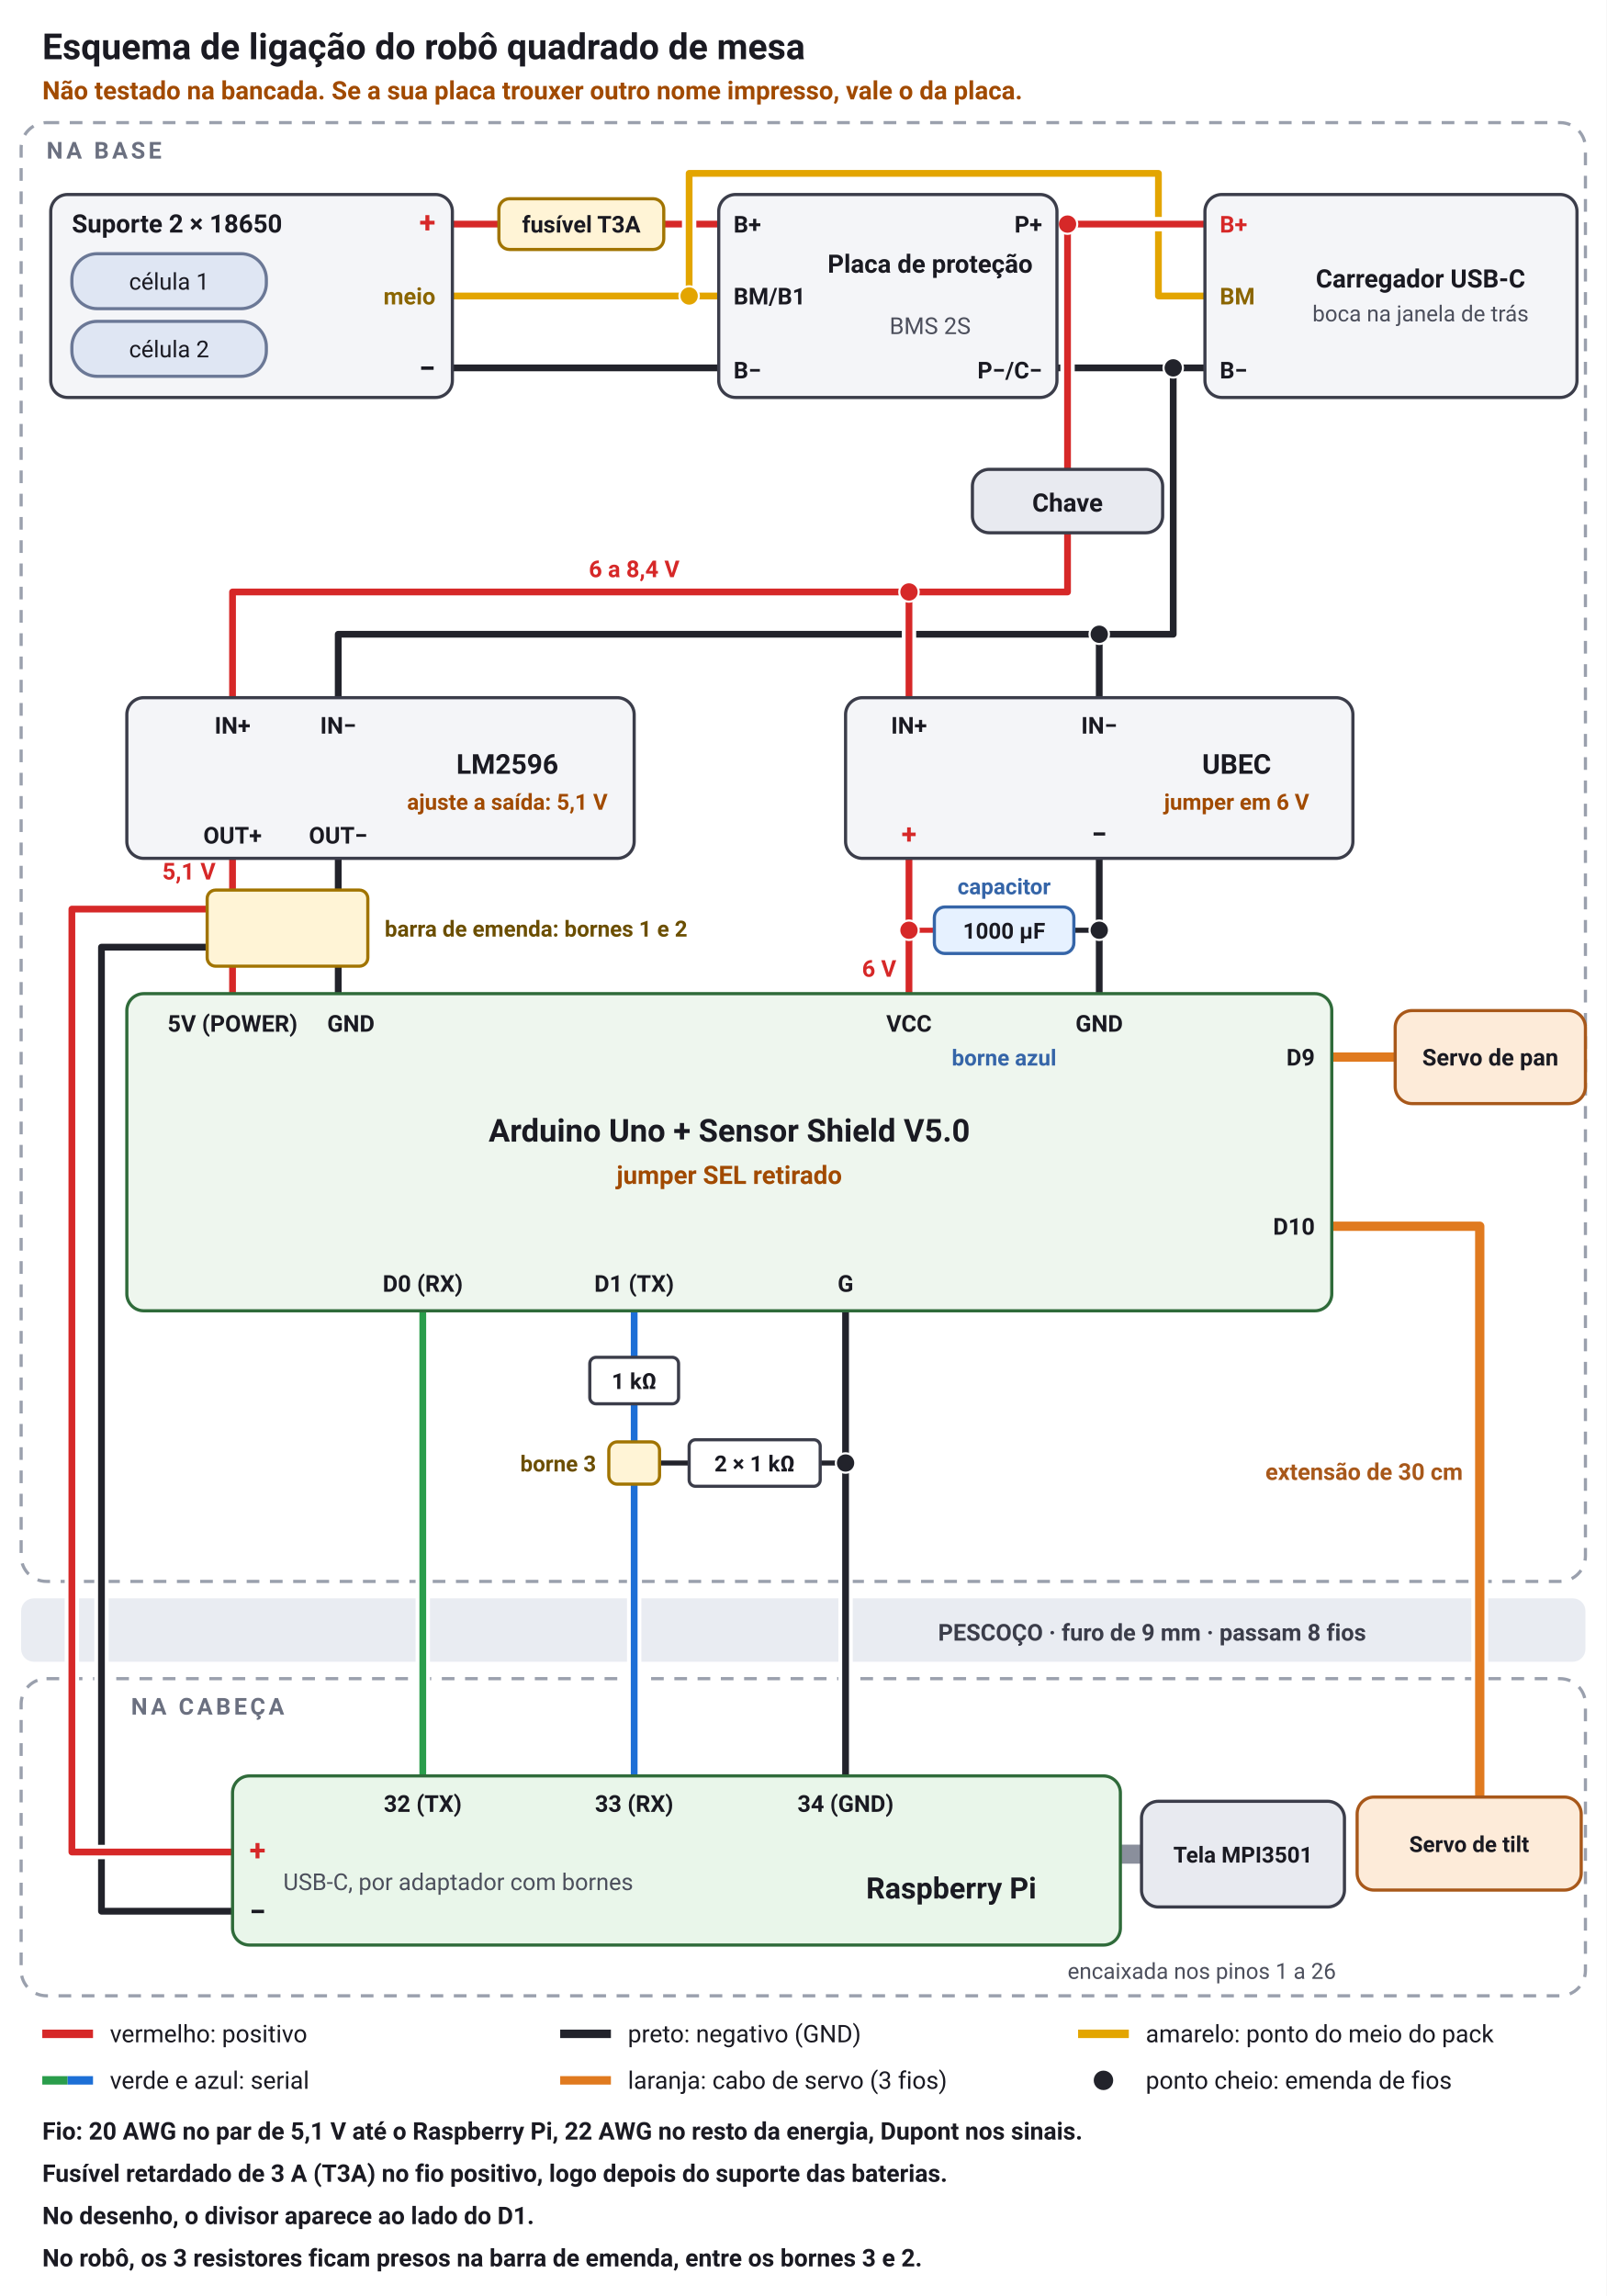
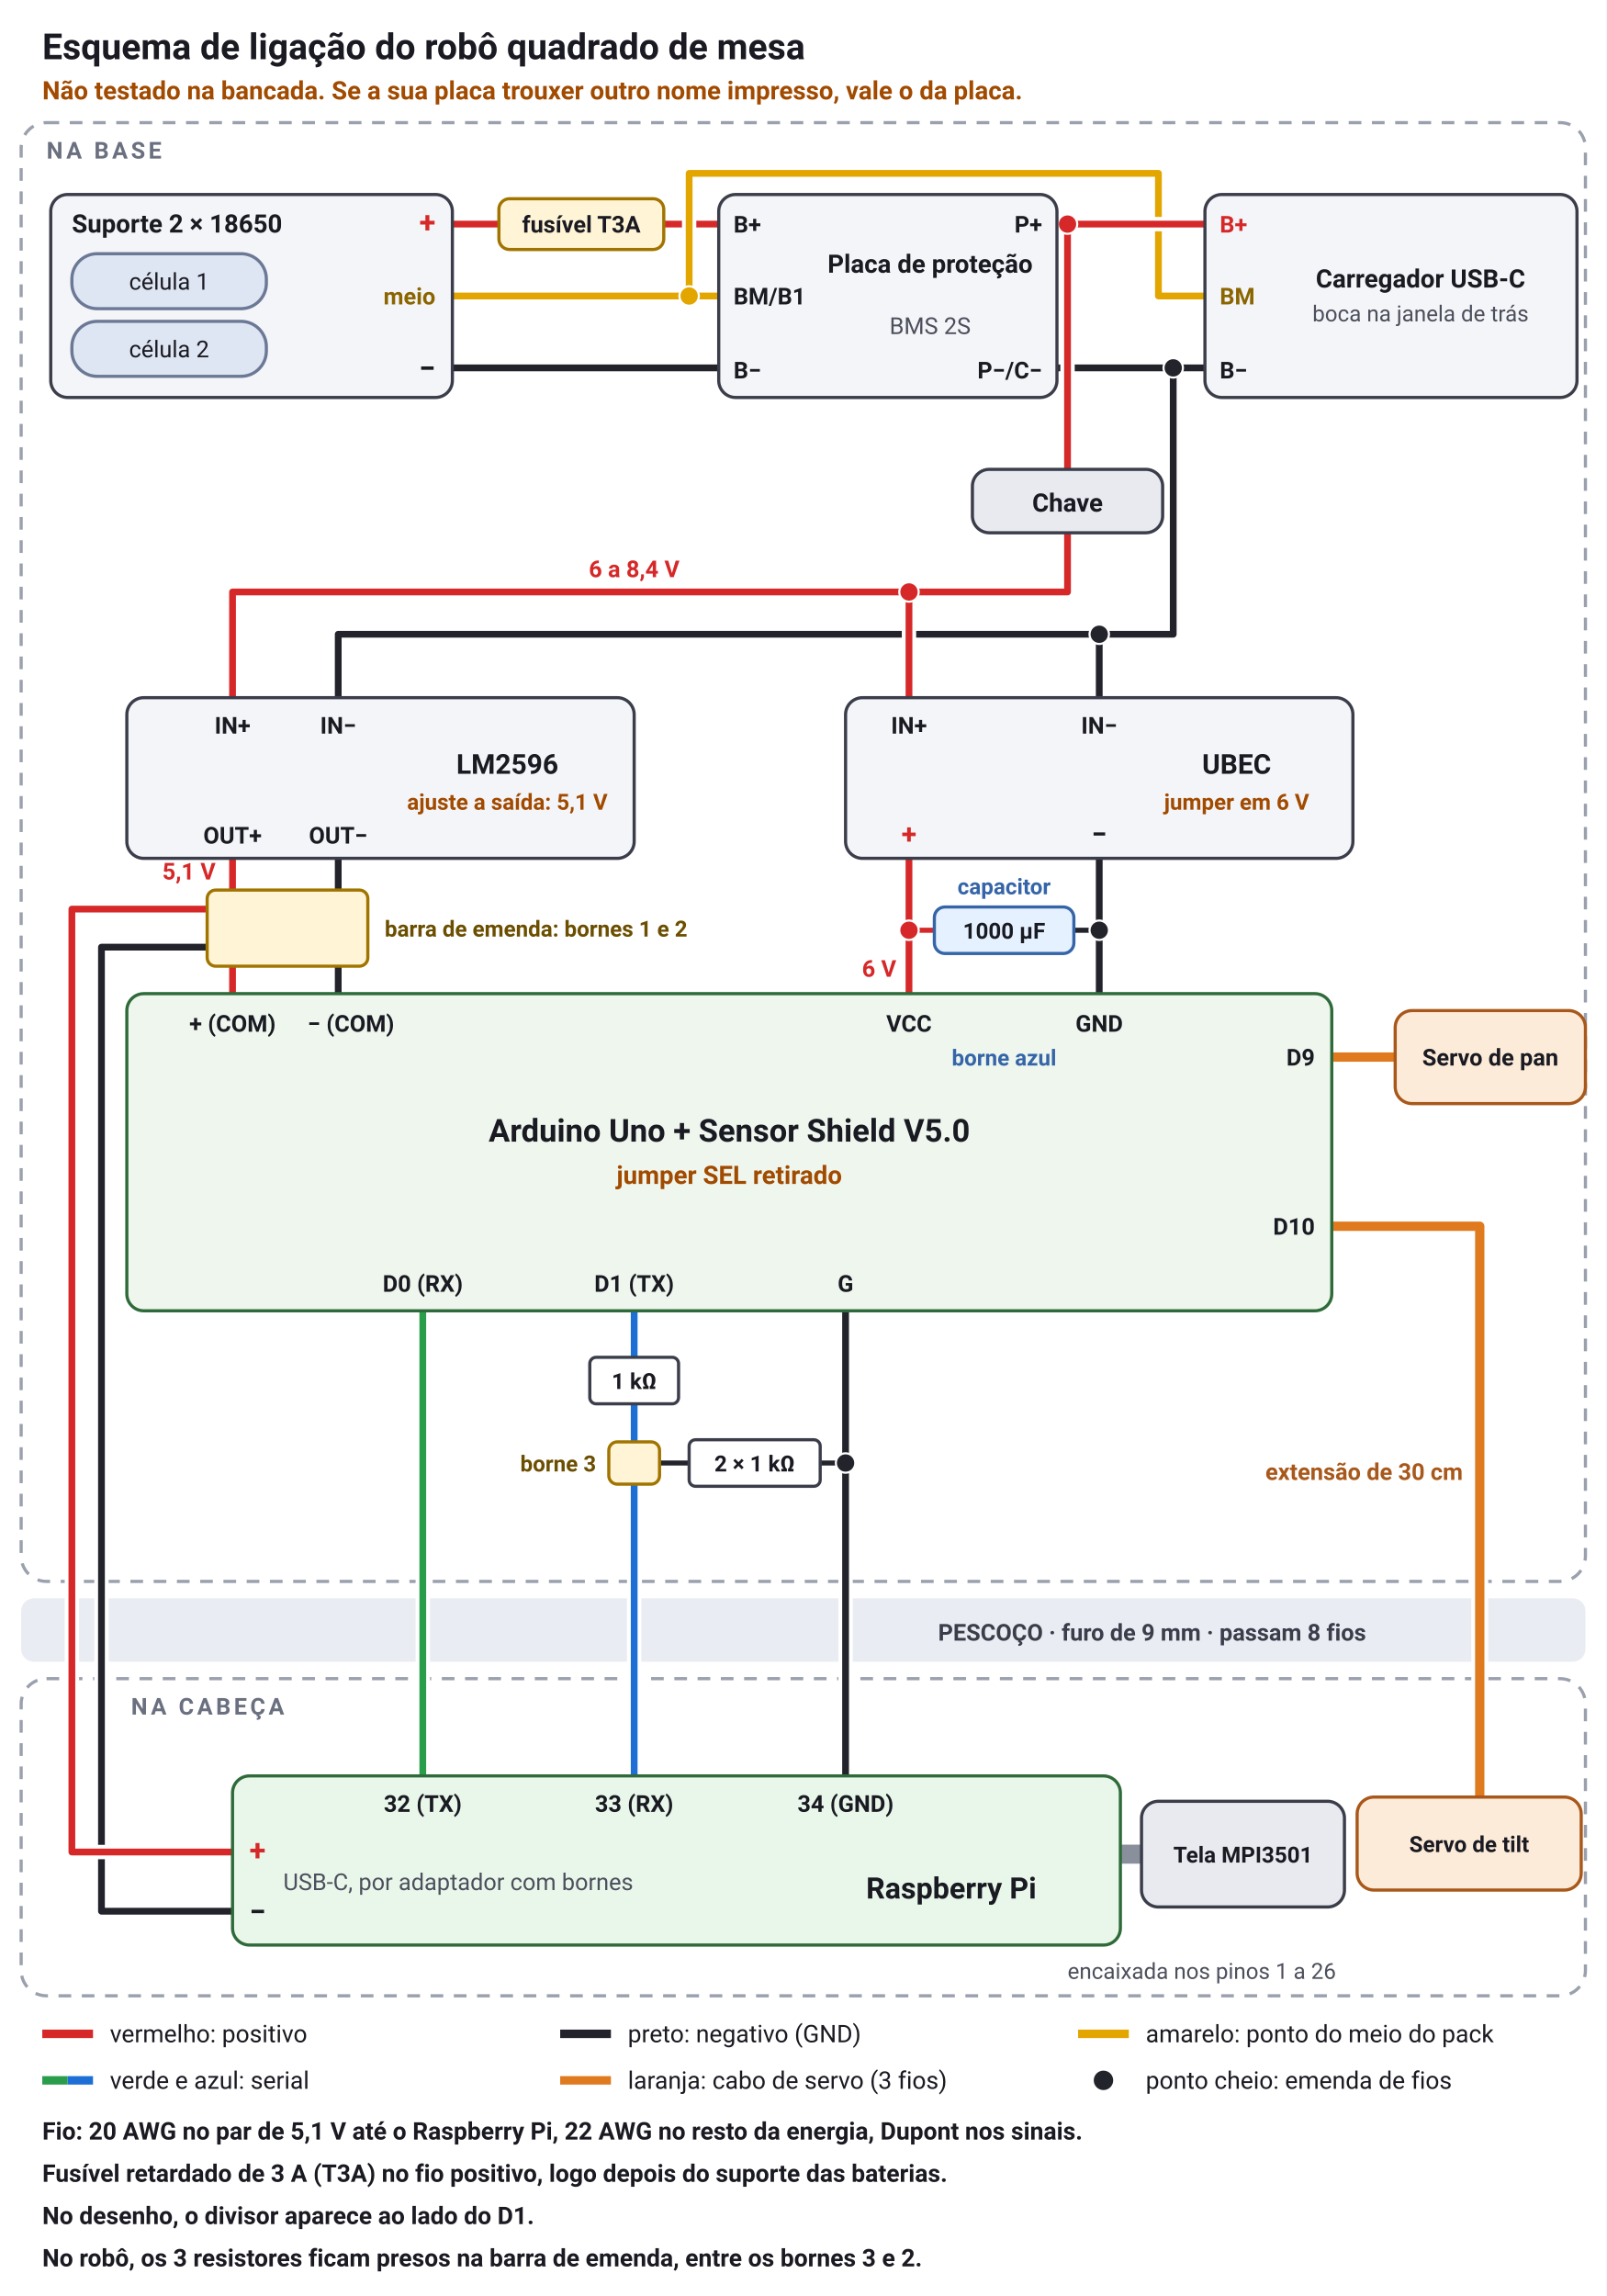
<svg xmlns="http://www.w3.org/2000/svg" viewBox="0 0 760 1086" width="760" height="1086" font-family="Segoe UI, Roboto, Helvetica, Arial, sans-serif" role="img">
  <rect x="0" y="0" width="760" height="1086" fill="#ffffff" />
  <text x="20" y="28" font-size="17" text-anchor="start" font-weight="700" fill="#1a1a22">Esquema de ligação do robô quadrado de mesa</text>
  <text x="20" y="47" font-size="12" text-anchor="start" font-weight="600" fill="#a14a00">Não testado na bancada. Se a sua placa trouxer outro nome impresso, vale o da placa.</text>
  <rect x="10" y="58" width="740" height="690" rx="12" fill="none" stroke="#9aa0ad" stroke-width="1.5" stroke-dasharray="6 5" />
  <text x="22" y="75" font-size="11" text-anchor="start" font-weight="700" fill="#6b7080" letter-spacing="1.5">NA BASE</text>
  <rect x="10" y="756" width="740" height="30" rx="6" fill="#e9ecf2" />
  <rect x="10" y="794" width="740" height="150" rx="12" fill="none" stroke="#9aa0ad" stroke-width="1.5" stroke-dasharray="6 5" />
  <text x="62" y="811" font-size="11" text-anchor="start" font-weight="700" fill="#6b7080" letter-spacing="1.5">NA CABEÇA</text>
  <polyline points="214,106 236,106" fill="none" stroke="#fff" stroke-width="6.8" stroke-linejoin="round" />
  <polyline points="214,106 236,106" fill="none" stroke="#d62828" stroke-width="3.2" stroke-linejoin="round" stroke-linecap="round" />
  <polyline points="314,106 340,106" fill="none" stroke="#fff" stroke-width="6.8" stroke-linejoin="round" />
  <polyline points="314,106 340,106" fill="none" stroke="#d62828" stroke-width="3.2" stroke-linejoin="round" stroke-linecap="round" />
  <polyline points="214,174 340,174" fill="none" stroke="#fff" stroke-width="6.8" stroke-linejoin="round" />
  <polyline points="214,174 340,174" fill="none" stroke="#22232b" stroke-width="3.2" stroke-linejoin="round" stroke-linecap="round" />
  <polyline points="214,140 340,140" fill="none" stroke="#fff" stroke-width="6.8" stroke-linejoin="round" />
  <polyline points="214,140 340,140" fill="none" stroke="#e3a500" stroke-width="3.2" stroke-linejoin="round" stroke-linecap="round" />
  <polyline points="326,140 326,82 548,82 548,140 570,140" fill="none" stroke="#fff" stroke-width="6.8" stroke-linejoin="round" />
  <polyline points="326,140 326,82 548,82 548,140 570,140" fill="none" stroke="#e3a500" stroke-width="3.2" stroke-linejoin="round" stroke-linecap="round" />
  <polyline points="500,174 570,174" fill="none" stroke="#fff" stroke-width="6.8" stroke-linejoin="round" />
  <polyline points="500,174 570,174" fill="none" stroke="#22232b" stroke-width="3.2" stroke-linejoin="round" stroke-linecap="round" />
  <polyline points="500,106 570,106" fill="none" stroke="#fff" stroke-width="6.8" stroke-linejoin="round" />
  <polyline points="500,106 570,106" fill="none" stroke="#d62828" stroke-width="3.2" stroke-linejoin="round" stroke-linecap="round" />
  <polyline points="555,174 555,300 160,300 160,330" fill="none" stroke="#fff" stroke-width="6.8" stroke-linejoin="round" />
  <polyline points="555,174 555,300 160,300 160,330" fill="none" stroke="#22232b" stroke-width="3.2" stroke-linejoin="round" stroke-linecap="round" />
  <polyline points="520,300 520,330" fill="none" stroke="#fff" stroke-width="6.8" stroke-linejoin="round" />
  <polyline points="520,300 520,330" fill="none" stroke="#22232b" stroke-width="3.2" stroke-linejoin="round" stroke-linecap="round" />
  <polyline points="505,106 505,222" fill="none" stroke="#fff" stroke-width="6.8" stroke-linejoin="round" />
  <polyline points="505,106 505,222" fill="none" stroke="#d62828" stroke-width="3.2" stroke-linejoin="round" stroke-linecap="round" />
  <polyline points="505,252 505,280 110,280 110,330" fill="none" stroke="#fff" stroke-width="6.8" stroke-linejoin="round" />
  <polyline points="505,252 505,280 110,280 110,330" fill="none" stroke="#d62828" stroke-width="3.2" stroke-linejoin="round" stroke-linecap="round" />
  <polyline points="430,280 430,330" fill="none" stroke="#fff" stroke-width="6.8" stroke-linejoin="round" />
  <polyline points="430,280 430,330" fill="none" stroke="#d62828" stroke-width="3.2" stroke-linejoin="round" stroke-linecap="round" />
  <polyline points="160,406 160,470" fill="none" stroke="#fff" stroke-width="6.8" stroke-linejoin="round" />
  <polyline points="160,406 160,470" fill="none" stroke="#22232b" stroke-width="3.2" stroke-linejoin="round" stroke-linecap="round" />
  <polyline points="160,448 48,448 48,904 110,904" fill="none" stroke="#fff" stroke-width="6.8" stroke-linejoin="round" />
  <polyline points="160,448 48,448 48,904 110,904" fill="none" stroke="#22232b" stroke-width="3.2" stroke-linejoin="round" stroke-linecap="round" />
  <polyline points="110,406 110,470" fill="none" stroke="#fff" stroke-width="6.8" stroke-linejoin="round" />
  <polyline points="110,406 110,470" fill="none" stroke="#d62828" stroke-width="3.2" stroke-linejoin="round" stroke-linecap="round" />
  <polyline points="110,430 34,430 34,876 110,876" fill="none" stroke="#fff" stroke-width="6.8" stroke-linejoin="round" />
  <polyline points="110,430 34,430 34,876 110,876" fill="none" stroke="#d62828" stroke-width="3.2" stroke-linejoin="round" stroke-linecap="round" />
  <polyline points="430,406 430,470" fill="none" stroke="#fff" stroke-width="6.8" stroke-linejoin="round" />
  <polyline points="430,406 430,470" fill="none" stroke="#d62828" stroke-width="3.2" stroke-linejoin="round" stroke-linecap="round" />
  <polyline points="520,406 520,470" fill="none" stroke="#fff" stroke-width="6.8" stroke-linejoin="round" />
  <polyline points="520,406 520,470" fill="none" stroke="#22232b" stroke-width="3.2" stroke-linejoin="round" stroke-linecap="round" />
  <polyline points="430,440 442,440" fill="none" stroke="#fff" stroke-width="6.0" stroke-linejoin="round" />
  <polyline points="430,440 442,440" fill="none" stroke="#d62828" stroke-width="2.4" stroke-linejoin="round" stroke-linecap="round" />
  <polyline points="508,440 520,440" fill="none" stroke="#fff" stroke-width="6.0" stroke-linejoin="round" />
  <polyline points="508,440 520,440" fill="none" stroke="#22232b" stroke-width="2.4" stroke-linejoin="round" stroke-linecap="round" />
  <polyline points="630,500 660,500" fill="none" stroke="#fff" stroke-width="8.0" stroke-linejoin="round" />
  <polyline points="630,500 660,500" fill="none" stroke="#e07a1f" stroke-width="4.4" stroke-linejoin="round" stroke-linecap="round" />
  <polyline points="630,580 700,580 700,850" fill="none" stroke="#fff" stroke-width="8.0" stroke-linejoin="round" />
  <polyline points="630,580 700,580 700,850" fill="none" stroke="#e07a1f" stroke-width="4.4" stroke-linejoin="round" stroke-linecap="round" />
  <polyline points="200,620 200,840" fill="none" stroke="#fff" stroke-width="6.8" stroke-linejoin="round" />
  <polyline points="200,620 200,840" fill="none" stroke="#2a9d4b" stroke-width="3.2" stroke-linejoin="round" stroke-linecap="round" />
  <polyline points="300,620 300,642" fill="none" stroke="#fff" stroke-width="6.8" stroke-linejoin="round" />
  <polyline points="300,620 300,642" fill="none" stroke="#1d6fd6" stroke-width="3.2" stroke-linejoin="round" stroke-linecap="round" />
  <polyline points="300,664 300,840" fill="none" stroke="#fff" stroke-width="6.8" stroke-linejoin="round" />
  <polyline points="300,664 300,840" fill="none" stroke="#1d6fd6" stroke-width="3.2" stroke-linejoin="round" stroke-linecap="round" />
  <polyline points="300,692 326,692" fill="none" stroke="#fff" stroke-width="6.0" stroke-linejoin="round" />
  <polyline points="300,692 326,692" fill="none" stroke="#22232b" stroke-width="2.4" stroke-linejoin="round" stroke-linecap="round" />
  <polyline points="388,692 400,692" fill="none" stroke="#fff" stroke-width="6.0" stroke-linejoin="round" />
  <polyline points="388,692 400,692" fill="none" stroke="#22232b" stroke-width="2.4" stroke-linejoin="round" stroke-linecap="round" />
  <polyline points="400,620 400,840" fill="none" stroke="#fff" stroke-width="6.8" stroke-linejoin="round" />
  <polyline points="400,620 400,840" fill="none" stroke="#22232b" stroke-width="3.2" stroke-linejoin="round" stroke-linecap="round" />
  <polyline points="530,877 540,877" fill="none" stroke="#fff" stroke-width="12.6" stroke-linejoin="round" />
  <polyline points="530,877 540,877" fill="none" stroke="#8a8f9c" stroke-width="9" stroke-linejoin="round" stroke-linecap="round" />
  <circle cx="326" cy="140" r="4.6" fill="#e3a500" stroke="#fff" stroke-width="1" />
  <circle cx="505" cy="106" r="4.6" fill="#d62828" stroke="#fff" stroke-width="1" />
  <circle cx="555" cy="174" r="4.6" fill="#22232b" stroke="#fff" stroke-width="1" />
  <circle cx="520" cy="300" r="4.6" fill="#22232b" stroke="#fff" stroke-width="1" />
  <circle cx="430" cy="280" r="4.6" fill="#d62828" stroke="#fff" stroke-width="1" />
  <circle cx="430" cy="440" r="4.6" fill="#d62828" stroke="#fff" stroke-width="1" />
  <circle cx="520" cy="440" r="4.6" fill="#22232b" stroke="#fff" stroke-width="1" />
  <circle cx="400" cy="692" r="4.6" fill="#22232b" stroke="#fff" stroke-width="1" />
  <text x="545" y="776" font-size="11" text-anchor="middle" font-weight="700" fill="#3b3d4a">PESCOÇO · furo de 9 mm · passam 8 fios</text>
  <rect x="24" y="92" width="190" height="96" rx="8" fill="#f4f5f8" stroke="#3b3d4a" stroke-width="1.5" />
  <text x="34" y="110" font-size="12" text-anchor="start" font-weight="700" fill="#1a1a22">Suporte 2 × 18650</text>
  <rect x="34" y="120" width="92" height="26" rx="12" fill="#dfe6f3" stroke="#6b7896" stroke-width="1.5" />
  <text x="80" y="137" font-size="11" text-anchor="middle" font-weight="400" fill="#1a1a22">célula 1</text>
  <rect x="34" y="152" width="92" height="26" rx="12" fill="#dfe6f3" stroke="#6b7896" stroke-width="1.5" />
  <text x="80" y="169" font-size="11" text-anchor="middle" font-weight="400" fill="#1a1a22">célula 2</text>
  <text x="206" y="110" font-size="14" text-anchor="end" font-weight="700" fill="#d62828">+</text>
  <text x="206" y="144" font-size="11" text-anchor="end" font-weight="700" fill="#8a6500">meio</text>
  <text x="206" y="179" font-size="14" text-anchor="end" font-weight="700" fill="#1a1a22">−</text>
  <rect x="236" y="94" width="78" height="24" rx="5" fill="#fff4d6" stroke="#a17400" stroke-width="1.5" />
  <text x="275" y="110" font-size="11" text-anchor="middle" font-weight="600" fill="#1a1a22">fusível T3A</text>
  <rect x="340" y="92" width="160" height="96" rx="8" fill="#f4f5f8" stroke="#3b3d4a" stroke-width="1.5" />
  <text x="347" y="110" font-size="11" text-anchor="start" font-weight="700" fill="#1a1a22">B+</text>
  <text x="493" y="110" font-size="11" text-anchor="end" font-weight="700" fill="#1a1a22">P+</text>
  <text x="347" y="144" font-size="11" text-anchor="start" font-weight="700" fill="#1a1a22">BM/B1</text>
  <text x="493" y="144" font-size="11" text-anchor="end" font-weight="700" fill="#1a1a22" />
  <text x="347" y="179" font-size="11" text-anchor="start" font-weight="700" fill="#1a1a22">B−</text>
  <text x="493" y="179" font-size="11" text-anchor="end" font-weight="700" fill="#1a1a22">P−/C−</text>
  <text x="440" y="129" font-size="12" text-anchor="middle" font-weight="700" fill="#1a1a22">Placa de proteção</text>
  <text x="440" y="158" font-size="11" text-anchor="middle" font-weight="400" fill="#4c4f5c">BMS 2S</text>
  <rect x="570" y="92" width="176" height="96" rx="8" fill="#f4f5f8" stroke="#3b3d4a" stroke-width="1.5" />
  <text x="577" y="110" font-size="11" text-anchor="start" font-weight="700" fill="#d62828">B+</text>
  <text x="577" y="144" font-size="11" text-anchor="start" font-weight="700" fill="#8a6500">BM</text>
  <text x="577" y="179" font-size="11" text-anchor="start" font-weight="700" fill="#1a1a22">B−</text>
  <text x="672" y="136" font-size="12" text-anchor="middle" font-weight="700" fill="#1a1a22">Carregador USB-C</text>
  <text x="672" y="152" font-size="10.5" text-anchor="middle" font-weight="400" fill="#4c4f5c">boca na janela de trás</text>
  <rect x="460" y="222" width="90" height="30" rx="8" fill="#e8eaf0" stroke="#3b3d4a" stroke-width="1.5" />
  <text x="505" y="242" font-size="12" text-anchor="middle" font-weight="700" fill="#1a1a22">Chave</text>
  <text x="300" y="273" font-size="11" text-anchor="middle" font-weight="600" fill="#d62828">6 a 8,4 V</text>
  <rect x="60" y="330" width="240" height="76" rx="8" fill="#f4f5f8" stroke="#3b3d4a" stroke-width="1.5" />
  <text x="110" y="347" font-size="11" text-anchor="middle" font-weight="700" fill="#1a1a22">IN+</text>
  <text x="160" y="347" font-size="11" text-anchor="middle" font-weight="700" fill="#1a1a22">IN−</text>
  <text x="110" y="399" font-size="11" text-anchor="middle" font-weight="700" fill="#1a1a22">OUT+</text>
  <text x="160" y="399" font-size="11" text-anchor="middle" font-weight="700" fill="#1a1a22">OUT−</text>
  <text x="240" y="366" font-size="13" text-anchor="middle" font-weight="700" fill="#1a1a22">LM2596</text>
  <text x="240" y="383" font-size="10.5" text-anchor="middle" font-weight="600" fill="#a14a00">ajuste a saída: 5,1 V</text>
  <rect x="400" y="330" width="240" height="76" rx="8" fill="#f4f5f8" stroke="#3b3d4a" stroke-width="1.5" />
  <text x="430" y="347" font-size="11" text-anchor="middle" font-weight="700" fill="#1a1a22">IN+</text>
  <text x="520" y="347" font-size="11" text-anchor="middle" font-weight="700" fill="#1a1a22">IN−</text>
  <text x="430" y="399" font-size="13" text-anchor="middle" font-weight="700" fill="#d62828">+</text>
  <text x="520" y="399" font-size="13" text-anchor="middle" font-weight="700" fill="#1a1a22">−</text>
  <text x="585" y="366" font-size="13" text-anchor="middle" font-weight="700" fill="#1a1a22">UBEC</text>
  <text x="585" y="383" font-size="10.5" text-anchor="middle" font-weight="600" fill="#a14a00">jumper em 6 V</text>
  <text x="102" y="416" font-size="11" text-anchor="end" font-weight="600" fill="#d62828">5,1 V</text>
  <text x="424" y="462" font-size="11" text-anchor="end" font-weight="600" fill="#d62828">6 V</text>
  <rect x="442" y="429" width="66" height="22" rx="5" fill="#e6f1ff" stroke="#3565a8" stroke-width="1.5" />
  <text x="475" y="444" font-size="10.5" text-anchor="middle" font-weight="600" fill="#1a1a22">1000 µF</text>
  <text x="475" y="423" font-size="10.5" text-anchor="middle" font-weight="600" fill="#3565a8">capacitor</text>
  <rect x="60" y="470" width="570" height="150" rx="8" fill="#eef6ee" stroke="#2f6b3a" stroke-width="1.5" />
-   <text x="110" y="488" font-size="11" text-anchor="middle" font-weight="700" fill="#1a1a22">5V (POWER)</text>
-   <text x="166" y="488" font-size="11" text-anchor="middle" font-weight="700" fill="#1a1a22">GND</text>
+   <text x="110" y="488" font-size="11" text-anchor="middle" font-weight="700" fill="#1a1a22">+ (COM)</text>
+   <text x="166" y="488" font-size="11" text-anchor="middle" font-weight="700" fill="#1a1a22">− (COM)</text>
  <text x="430" y="488" font-size="11" text-anchor="middle" font-weight="700" fill="#1a1a22">VCC</text>
  <text x="520" y="488" font-size="11" text-anchor="middle" font-weight="700" fill="#1a1a22">GND</text>
  <text x="475" y="504" font-size="10.5" text-anchor="middle" font-weight="600" fill="#3565a8">borne azul</text>
  <text x="345" y="540" font-size="15" text-anchor="middle" font-weight="700" fill="#1a1a22">Arduino Uno + Sensor Shield V5.0</text>
  <text x="345" y="560" font-size="12" text-anchor="middle" font-weight="600" fill="#a14a00">jumper SEL retirado</text>
  <text x="622" y="504" font-size="11" text-anchor="end" font-weight="700" fill="#1a1a22">D9</text>
  <text x="622" y="584" font-size="11" text-anchor="end" font-weight="700" fill="#1a1a22">D10</text>
  <text x="200" y="611" font-size="11" text-anchor="middle" font-weight="700" fill="#1a1a22">D0 (RX)</text>
  <text x="300" y="611" font-size="11" text-anchor="middle" font-weight="700" fill="#1a1a22">D1 (TX)</text>
  <text x="400" y="611" font-size="11" text-anchor="middle" font-weight="700" fill="#1a1a22">G</text>
  <rect x="279" y="642" width="42" height="22" rx="3" fill="#fff" stroke="#3b3d4a" stroke-width="1.5" />
  <text x="300" y="657" font-size="10.5" text-anchor="middle" font-weight="600" fill="#1a1a22">1 kΩ</text>
  <rect x="288" y="682" width="24" height="20" rx="4" fill="#fff4d6" stroke="#a17400" stroke-width="1.5" />
  <text x="282" y="696" font-size="10.5" text-anchor="end" font-weight="600" fill="#6b4e00">borne 3</text>
  <rect x="326" y="681" width="62" height="22" rx="3" fill="#fff" stroke="#3b3d4a" stroke-width="1.5" />
  <text x="357" y="696" font-size="10.5" text-anchor="middle" font-weight="600" fill="#1a1a22">2 × 1 kΩ</text>
  <rect x="98" y="421" width="76" height="36" rx="4" fill="#fff4d6" stroke="#a17400" stroke-width="1.5" />
  <text x="182" y="443" font-size="10.5" text-anchor="start" font-weight="600" fill="#6b4e00">barra de emenda: bornes 1 e 2</text>
  <rect x="660" y="478" width="90" height="44" rx="8" fill="#fdebd9" stroke="#a8581a" stroke-width="1.5" />
  <text x="705" y="504" font-size="11" text-anchor="middle" font-weight="700" fill="#1a1a22">Servo de pan</text>
  <text x="692" y="700" font-size="11" text-anchor="end" font-weight="600" fill="#a8581a">extensão de 30 cm</text>
  <rect x="110" y="840" width="420" height="80" rx="8" fill="#e9f6ea" stroke="#2f6b3a" stroke-width="1.5" />
  <text x="200" y="857" font-size="11" text-anchor="middle" font-weight="700" fill="#1a1a22">32 (TX)</text>
  <text x="300" y="857" font-size="11" text-anchor="middle" font-weight="700" fill="#1a1a22">33 (RX)</text>
  <text x="400" y="857" font-size="11" text-anchor="middle" font-weight="700" fill="#1a1a22">34 (GND)</text>
  <text x="118" y="880" font-size="14" text-anchor="start" font-weight="700" fill="#d62828">+</text>
  <text x="118" y="909" font-size="14" text-anchor="start" font-weight="700" fill="#1a1a22">−</text>
  <text x="134" y="894" font-size="11" text-anchor="start" font-weight="400" fill="#4c4f5c">USB-C, por adaptador com bornes</text>
  <text x="450" y="898" font-size="14" text-anchor="middle" font-weight="700" fill="#1a1a22">Raspberry Pi</text>
  <rect x="540" y="852" width="96" height="50" rx="8" fill="#e8eaf0" stroke="#3b3d4a" stroke-width="1.5" />
  <text x="588" y="881" font-size="10.5" text-anchor="middle" font-weight="700" fill="#1a1a22">Tela MPI3501</text>
  <text x="632" y="936" font-size="10.5" text-anchor="end" font-weight="400" fill="#4c4f5c">encaixada nos pinos 1 a 26</text>
  <rect x="642" y="850" width="106" height="44" rx="8" fill="#fdebd9" stroke="#a8581a" stroke-width="1.5" />
  <text x="695" y="876" font-size="10.5" text-anchor="middle" font-weight="700" fill="#1a1a22">Servo de tilt</text>
  <line x1="20.0" y1="962" x2="44.0" y2="962" stroke="#d62828" stroke-width="4" />
  <text x="52" y="966" font-size="11.5" text-anchor="start" font-weight="400" fill="#1a1a22">vermelho: positivo</text>
  <line x1="265.0" y1="962" x2="289.0" y2="962" stroke="#22232b" stroke-width="4" />
  <text x="297" y="966" font-size="11.5" text-anchor="start" font-weight="400" fill="#1a1a22">preto: negativo (GND)</text>
  <line x1="510.0" y1="962" x2="534.0" y2="962" stroke="#e3a500" stroke-width="4" />
  <text x="542" y="966" font-size="11.5" text-anchor="start" font-weight="400" fill="#1a1a22">amarelo: ponto do meio do pack</text>
  <line x1="20.0" y1="984" x2="32.0" y2="984" stroke="#2a9d4b" stroke-width="4" />
  <line x1="32.0" y1="984" x2="44.0" y2="984" stroke="#1d6fd6" stroke-width="4" />
  <text x="52" y="988" font-size="11.5" text-anchor="start" font-weight="400" fill="#1a1a22">verde e azul: serial</text>
  <line x1="265.0" y1="984" x2="289.0" y2="984" stroke="#e07a1f" stroke-width="4" />
  <text x="297" y="988" font-size="11.5" text-anchor="start" font-weight="400" fill="#1a1a22">laranja: cabo de servo (3 fios)</text>
  <circle cx="522" cy="984" r="4.6" fill="#22232b" />
  <text x="542" y="988" font-size="11.5" text-anchor="start" font-weight="400" fill="#1a1a22">ponto cheio: emenda de fios</text>
  <text x="20" y="1012" font-size="11.5" text-anchor="start" font-weight="600" fill="#1a1a22">Fio: 20 AWG no par de 5,1 V até o Raspberry Pi, 22 AWG no resto da energia, Dupont nos sinais.</text>
  <text x="20" y="1032" font-size="11.5" text-anchor="start" font-weight="600" fill="#1a1a22">Fusível retardado de 3 A (T3A) no fio positivo, logo depois do suporte das baterias.</text>
  <text x="20" y="1052" font-size="11.5" text-anchor="start" font-weight="600" fill="#1a1a22">No desenho, o divisor aparece ao lado do D1.</text>
  <text x="20" y="1072" font-size="11.5" text-anchor="start" font-weight="600" fill="#1a1a22">No robô, os 3 resistores ficam presos na barra de emenda, entre os bornes 3 e 2.</text>
</svg>
